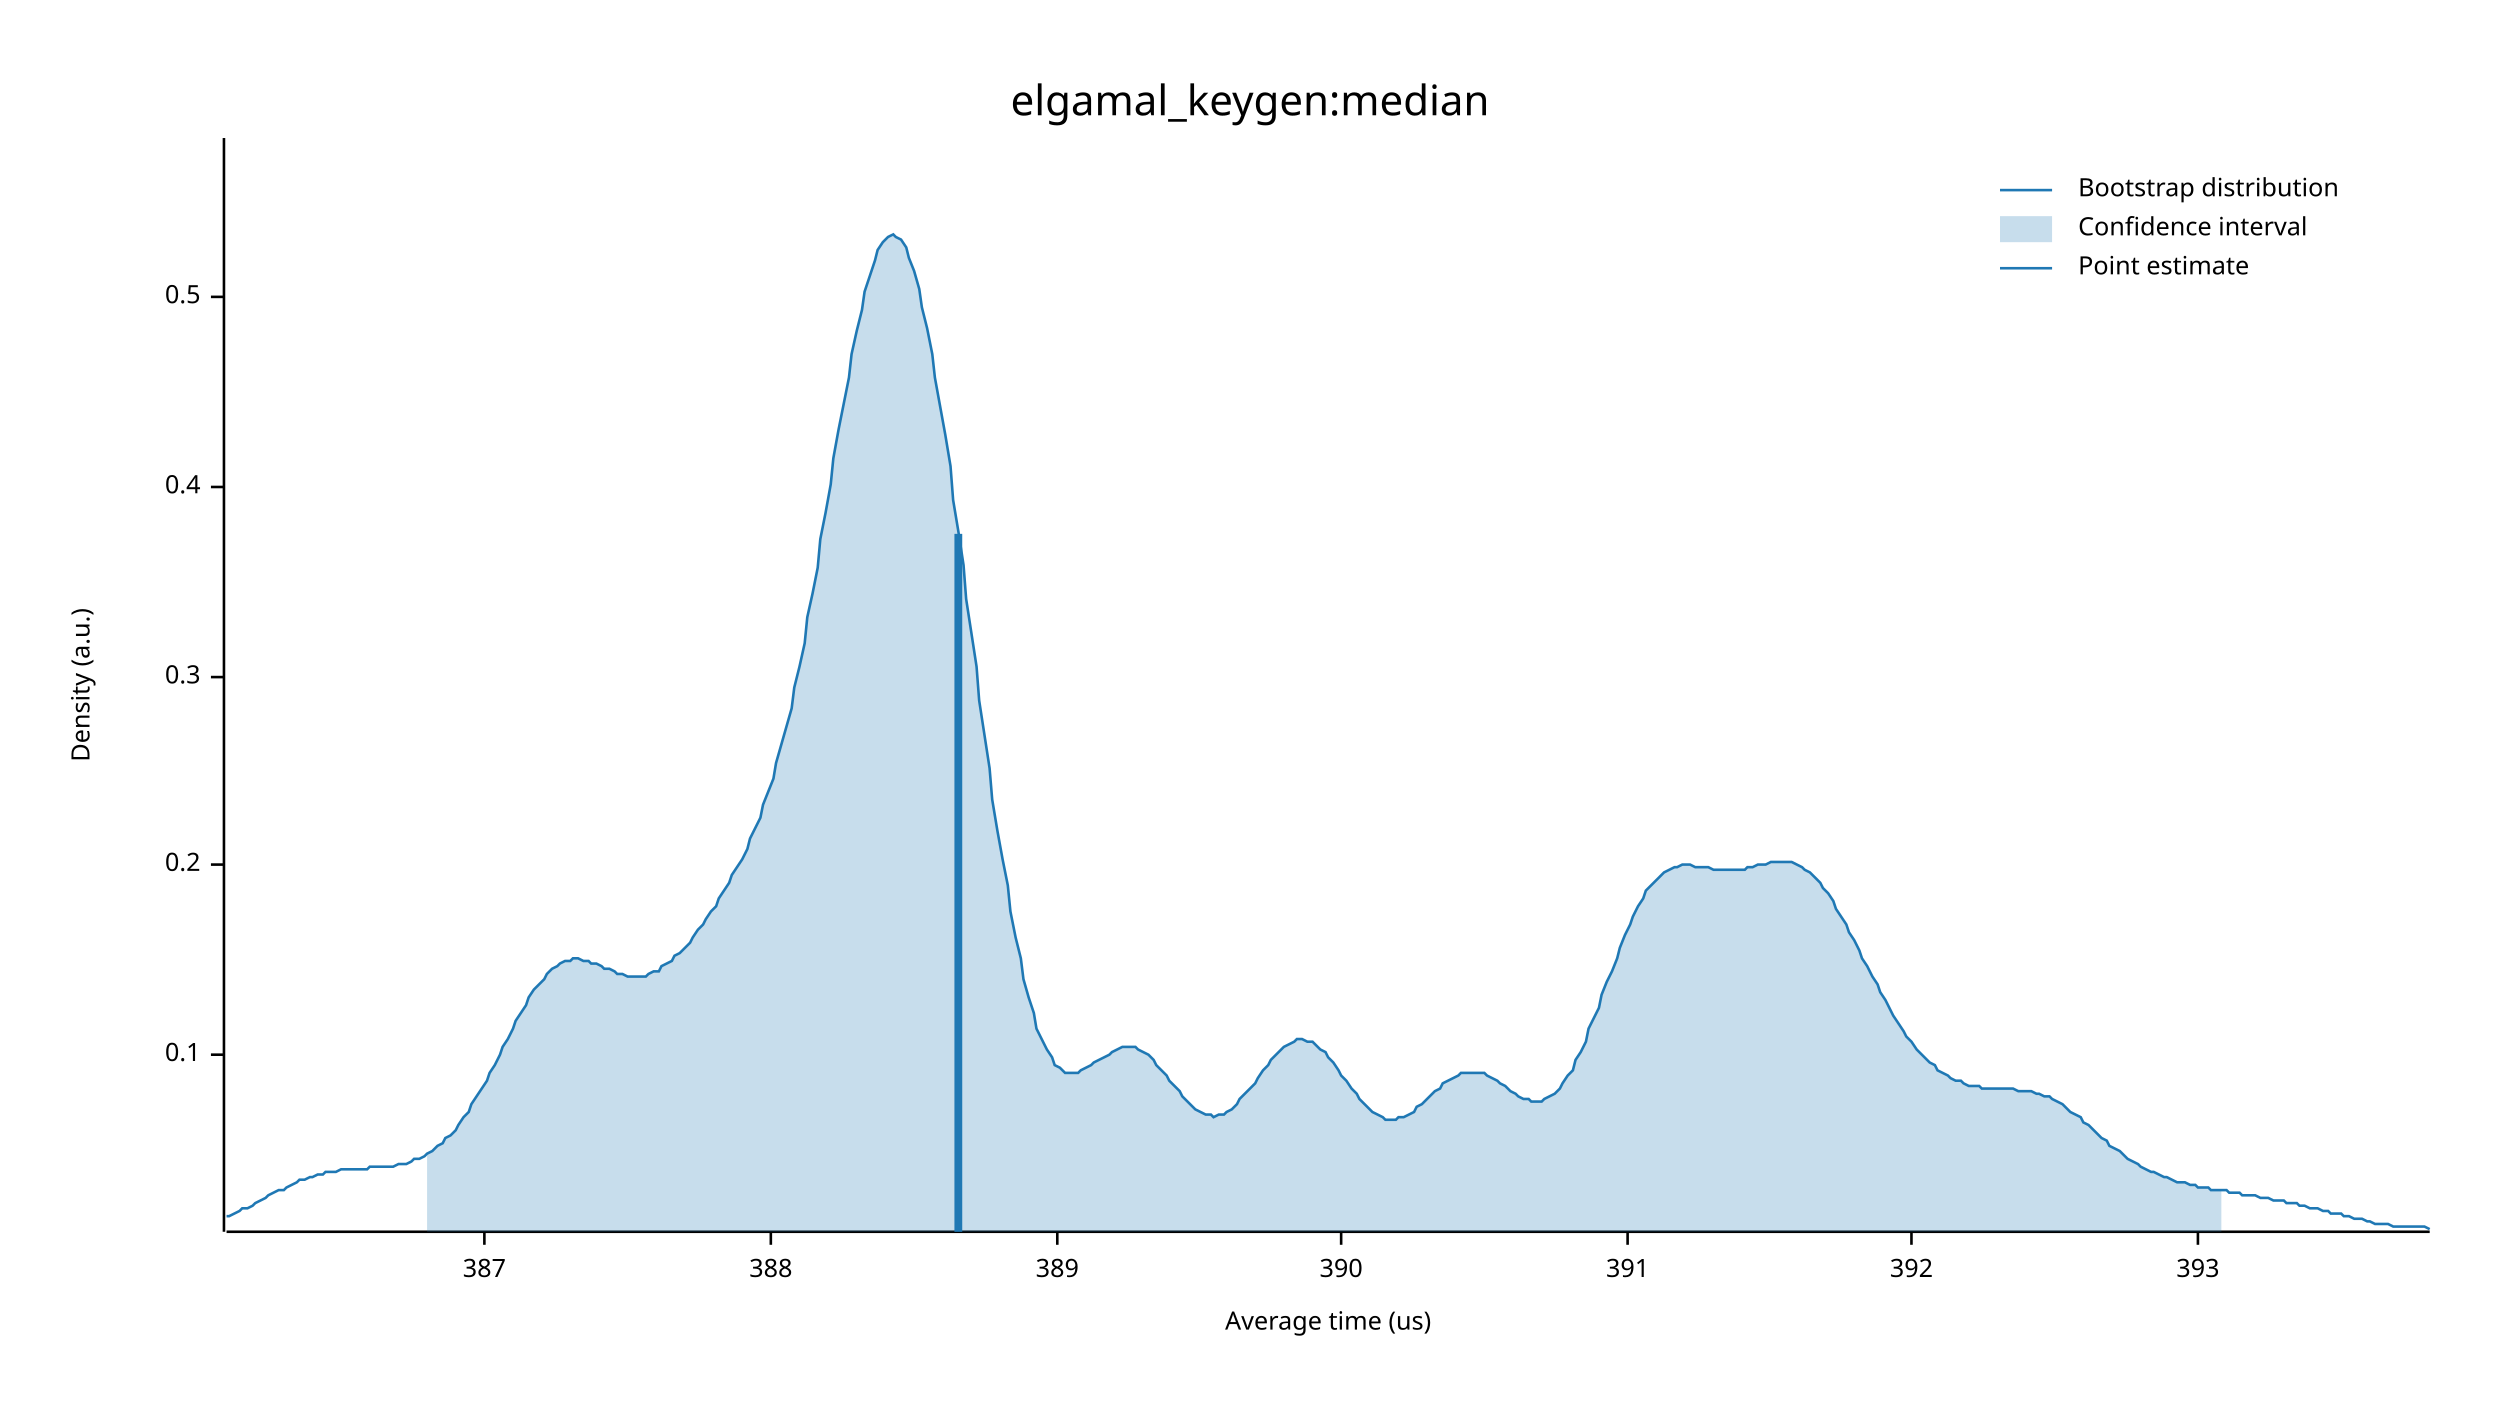
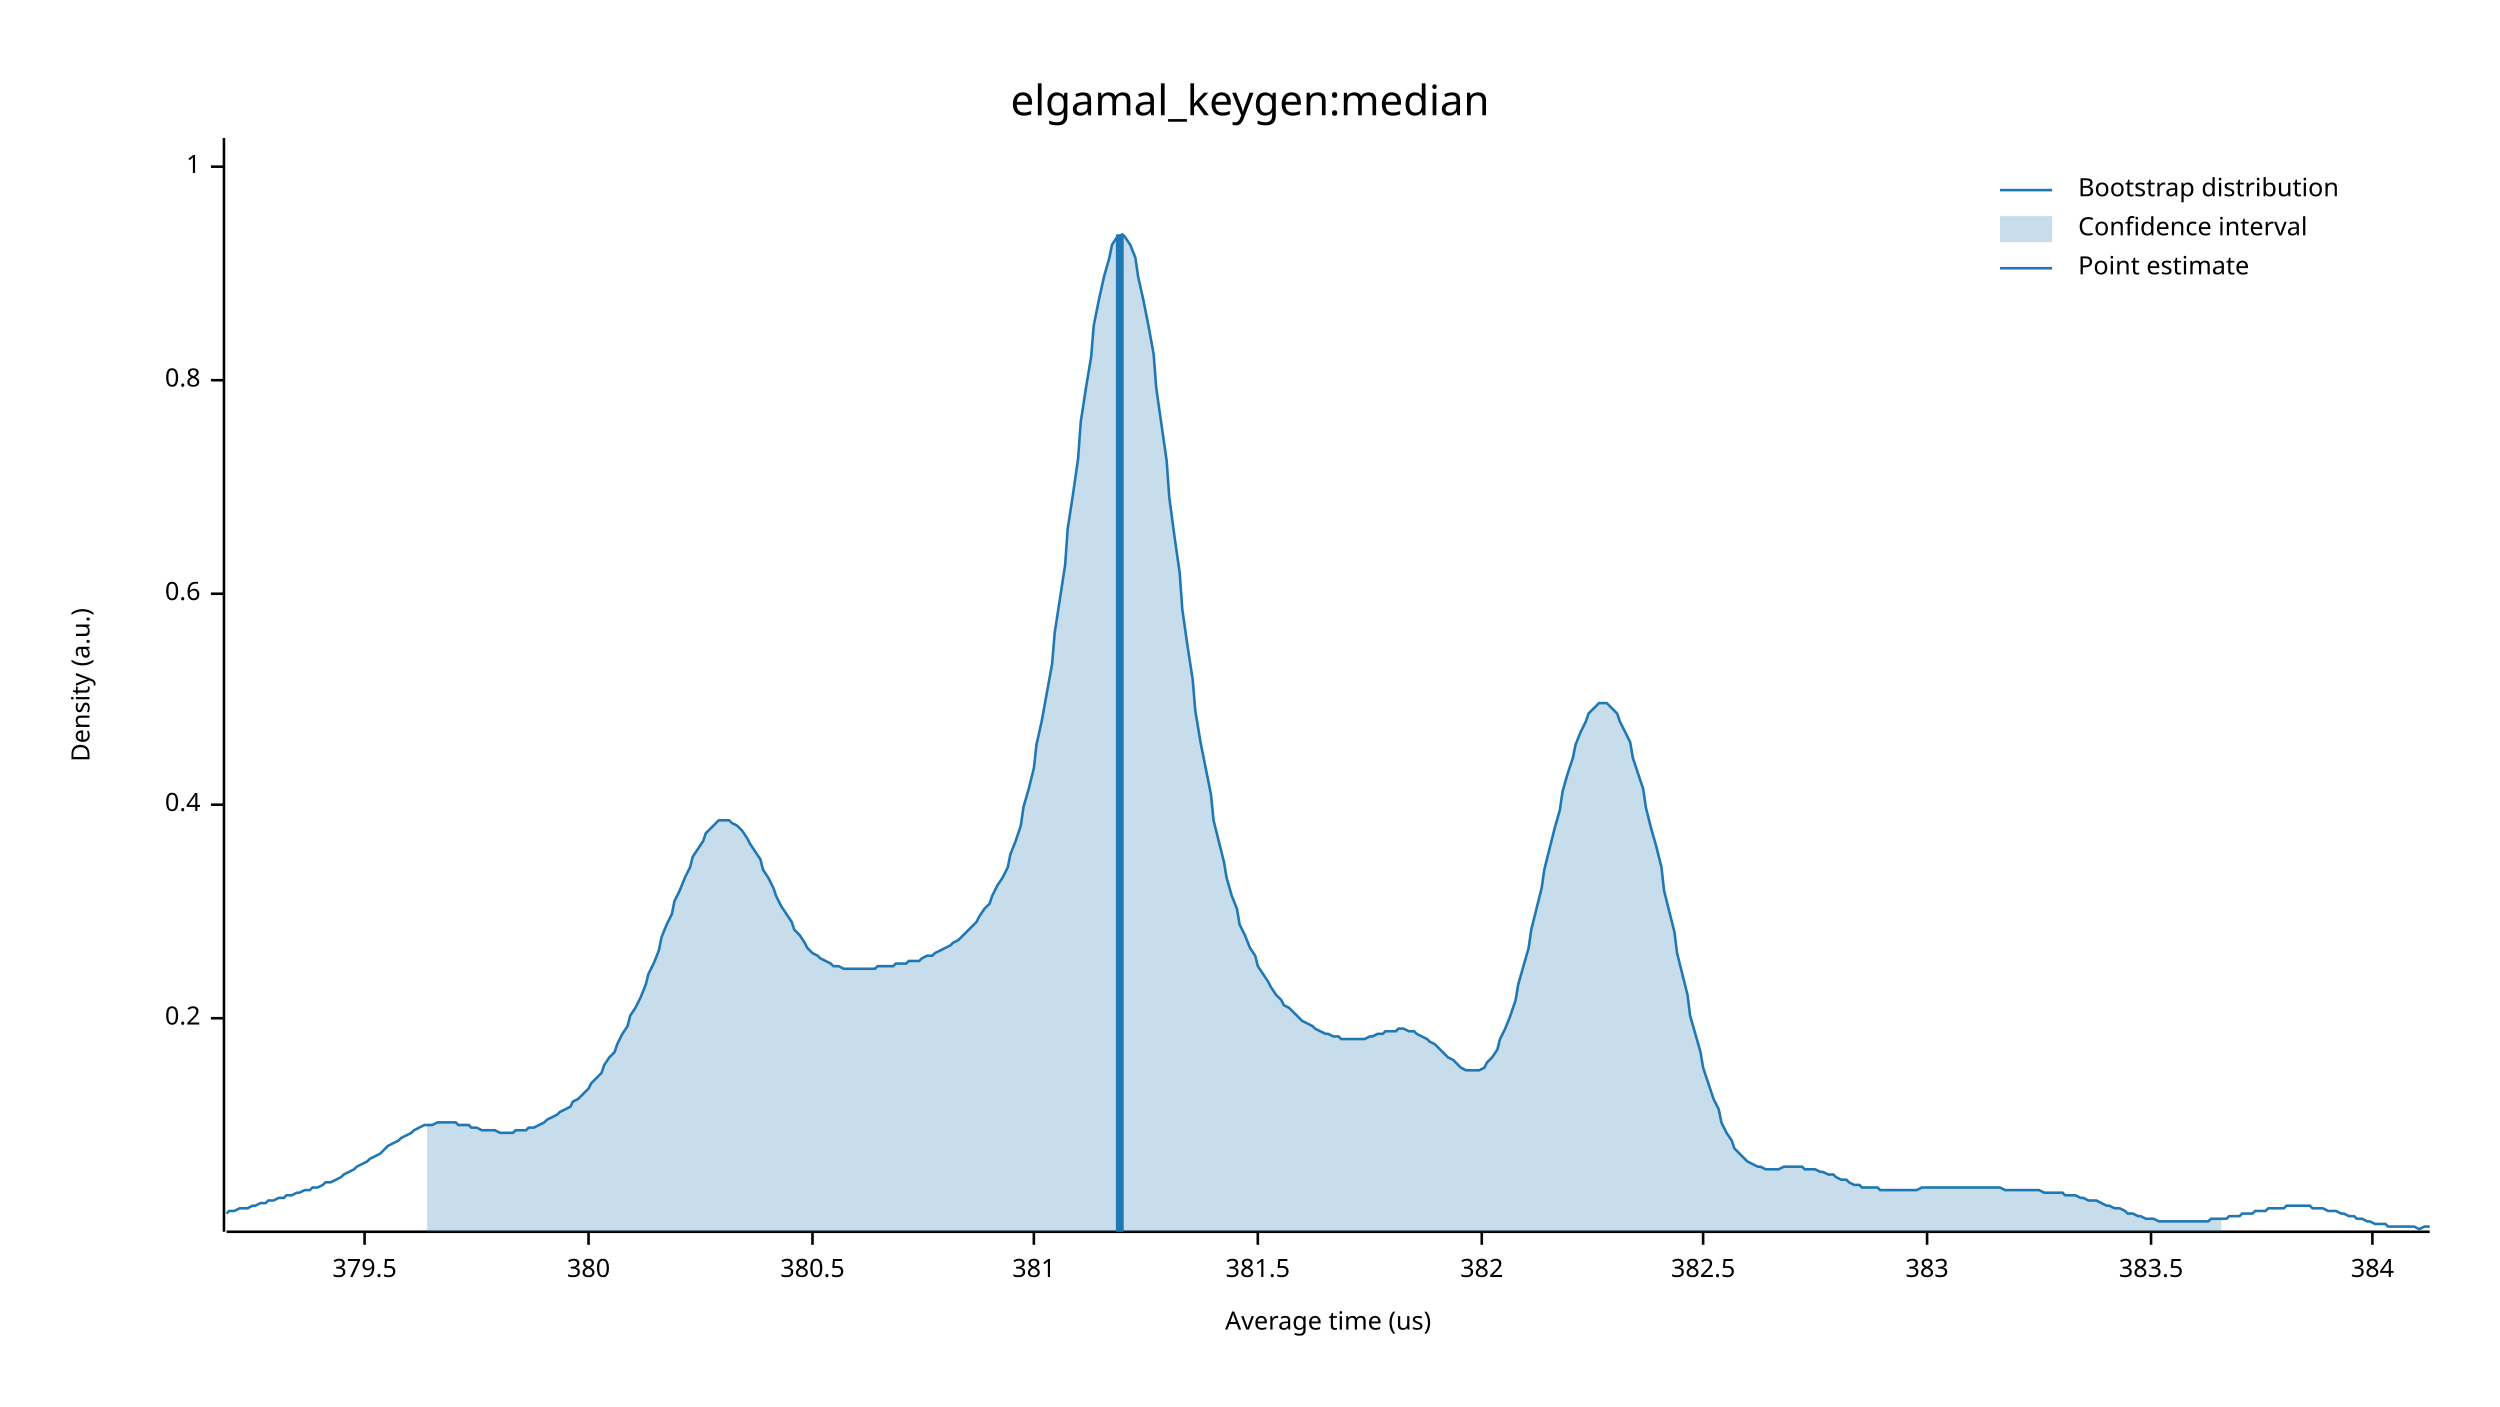
<svg xmlns="http://www.w3.org/2000/svg" width="960" height="540" viewBox="0 0 960 540">
  <text x="480" y="32" dy="0.76em" text-anchor="middle" font-family="sans-serif" font-size="16.129" opacity="1" fill="#000000">
elgamal_keygen:median
</text>
  <text x="27" y="263" dy="0.76em" text-anchor="middle" font-family="sans-serif" font-size="9.677" opacity="1" fill="#000000" transform="rotate(270, 27, 263)">
Density (a.u.)
</text>
  <text x="510" y="513" dy="-0.5ex" text-anchor="middle" font-family="sans-serif" font-size="9.677" opacity="1" fill="#000000">
Average time (us)
</text>
  <polyline fill="none" opacity="1" stroke="#000000" stroke-width="1" points="86,53 86,473 " />
-   <text x="77" y="405" dy="0.5ex" text-anchor="end" font-family="sans-serif" font-size="9.677" opacity="1" fill="#000000">
- 0.1
- </text>
-   <polyline fill="none" opacity="1" stroke="#000000" stroke-width="1" points="81,405 86,405 " />
-   <text x="77" y="332" dy="0.5ex" text-anchor="end" font-family="sans-serif" font-size="9.677" opacity="1" fill="#000000">
+   <text x="77" y="391" dy="0.5ex" text-anchor="end" font-family="sans-serif" font-size="9.677" opacity="1" fill="#000000">
0.2
</text>
-   <polyline fill="none" opacity="1" stroke="#000000" stroke-width="1" points="81,332 86,332 " />
-   <text x="77" y="260" dy="0.5ex" text-anchor="end" font-family="sans-serif" font-size="9.677" opacity="1" fill="#000000">
- 0.3
- </text>
-   <polyline fill="none" opacity="1" stroke="#000000" stroke-width="1" points="81,260 86,260 " />
-   <text x="77" y="187" dy="0.5ex" text-anchor="end" font-family="sans-serif" font-size="9.677" opacity="1" fill="#000000">
+   <polyline fill="none" opacity="1" stroke="#000000" stroke-width="1" points="81,391 86,391 " />
+   <text x="77" y="309" dy="0.5ex" text-anchor="end" font-family="sans-serif" font-size="9.677" opacity="1" fill="#000000">
0.4
</text>
-   <polyline fill="none" opacity="1" stroke="#000000" stroke-width="1" points="81,187 86,187 " />
-   <text x="77" y="114" dy="0.5ex" text-anchor="end" font-family="sans-serif" font-size="9.677" opacity="1" fill="#000000">
- 0.5
+   <polyline fill="none" opacity="1" stroke="#000000" stroke-width="1" points="81,309 86,309 " />
+   <text x="77" y="228" dy="0.5ex" text-anchor="end" font-family="sans-serif" font-size="9.677" opacity="1" fill="#000000">
+ 0.6
</text>
-   <polyline fill="none" opacity="1" stroke="#000000" stroke-width="1" points="81,114 86,114 " />
+   <polyline fill="none" opacity="1" stroke="#000000" stroke-width="1" points="81,228 86,228 " />
+   <text x="77" y="146" dy="0.5ex" text-anchor="end" font-family="sans-serif" font-size="9.677" opacity="1" fill="#000000">
+ 0.8
+ </text>
+   <polyline fill="none" opacity="1" stroke="#000000" stroke-width="1" points="81,146 86,146 " />
+   <text x="77" y="64" dy="0.5ex" text-anchor="end" font-family="sans-serif" font-size="9.677" opacity="1" fill="#000000">
+ 1
+ </text>
+   <polyline fill="none" opacity="1" stroke="#000000" stroke-width="1" points="81,64 86,64 " />
  <polyline fill="none" opacity="1" stroke="#000000" stroke-width="1" points="87,473 933,473 " />
-   <text x="186" y="483" dy="0.76em" text-anchor="middle" font-family="sans-serif" font-size="9.677" opacity="1" fill="#000000">
- 387
+   <text x="140" y="483" dy="0.76em" text-anchor="middle" font-family="sans-serif" font-size="9.677" opacity="1" fill="#000000">
+ 379.5
</text>
-   <polyline fill="none" opacity="1" stroke="#000000" stroke-width="1" points="186,473 186,478 " />
-   <text x="296" y="483" dy="0.76em" text-anchor="middle" font-family="sans-serif" font-size="9.677" opacity="1" fill="#000000">
- 388
+   <polyline fill="none" opacity="1" stroke="#000000" stroke-width="1" points="140,473 140,478 " />
+   <text x="226" y="483" dy="0.76em" text-anchor="middle" font-family="sans-serif" font-size="9.677" opacity="1" fill="#000000">
+ 380
</text>
-   <polyline fill="none" opacity="1" stroke="#000000" stroke-width="1" points="296,473 296,478 " />
-   <text x="406" y="483" dy="0.76em" text-anchor="middle" font-family="sans-serif" font-size="9.677" opacity="1" fill="#000000">
- 389
+   <polyline fill="none" opacity="1" stroke="#000000" stroke-width="1" points="226,473 226,478 " />
+   <text x="312" y="483" dy="0.76em" text-anchor="middle" font-family="sans-serif" font-size="9.677" opacity="1" fill="#000000">
+ 380.5
</text>
-   <polyline fill="none" opacity="1" stroke="#000000" stroke-width="1" points="406,473 406,478 " />
-   <text x="515" y="483" dy="0.76em" text-anchor="middle" font-family="sans-serif" font-size="9.677" opacity="1" fill="#000000">
- 390
+   <polyline fill="none" opacity="1" stroke="#000000" stroke-width="1" points="312,473 312,478 " />
+   <text x="397" y="483" dy="0.76em" text-anchor="middle" font-family="sans-serif" font-size="9.677" opacity="1" fill="#000000">
+ 381
</text>
-   <polyline fill="none" opacity="1" stroke="#000000" stroke-width="1" points="515,473 515,478 " />
-   <text x="625" y="483" dy="0.76em" text-anchor="middle" font-family="sans-serif" font-size="9.677" opacity="1" fill="#000000">
- 391
+   <polyline fill="none" opacity="1" stroke="#000000" stroke-width="1" points="397,473 397,478 " />
+   <text x="483" y="483" dy="0.76em" text-anchor="middle" font-family="sans-serif" font-size="9.677" opacity="1" fill="#000000">
+ 381.5
</text>
-   <polyline fill="none" opacity="1" stroke="#000000" stroke-width="1" points="625,473 625,478 " />
-   <text x="734" y="483" dy="0.76em" text-anchor="middle" font-family="sans-serif" font-size="9.677" opacity="1" fill="#000000">
- 392
+   <polyline fill="none" opacity="1" stroke="#000000" stroke-width="1" points="483,473 483,478 " />
+   <text x="569" y="483" dy="0.76em" text-anchor="middle" font-family="sans-serif" font-size="9.677" opacity="1" fill="#000000">
+ 382
</text>
-   <polyline fill="none" opacity="1" stroke="#000000" stroke-width="1" points="734,473 734,478 " />
-   <text x="844" y="483" dy="0.76em" text-anchor="middle" font-family="sans-serif" font-size="9.677" opacity="1" fill="#000000">
- 393
+   <polyline fill="none" opacity="1" stroke="#000000" stroke-width="1" points="569,473 569,478 " />
+   <text x="654" y="483" dy="0.76em" text-anchor="middle" font-family="sans-serif" font-size="9.677" opacity="1" fill="#000000">
+ 382.5
</text>
-   <polyline fill="none" opacity="1" stroke="#000000" stroke-width="1" points="844,473 844,478 " />
-   <polyline fill="none" opacity="1" stroke="#1F78B4" stroke-width="1" points="87,467 88,467 90,466 92,465 93,464 95,464 97,463 98,462 100,461 102,460 103,459 105,458 107,457 109,457 110,456 112,455 114,454 115,453 117,453 119,452 120,452 122,451 124,451 125,450 127,450 129,450 131,449 132,449 134,449 136,449 137,449 139,449 141,449 142,448 144,448 146,448 148,448 149,448 151,448 153,447 154,447 156,447 158,446 159,445 161,445 163,444 164,443 166,442 168,440 170,439 171,437 173,436 175,434 176,432 178,429 180,427 181,424 183,421 185,418 187,415 188,412 190,409 192,405 193,402 195,399 197,395 198,392 200,389 202,386 203,383 205,380 207,378 209,376 210,374 212,372 214,371 215,370 217,369 219,369 220,368 222,368 224,369 226,369 227,370 229,370 231,371 232,372 234,372 236,373 237,374 239,374 241,375 242,375 244,375 246,375 248,375 249,374 251,373 253,373 254,371 256,370 258,369 259,367 261,366 263,364 265,362 266,360 268,357 270,355 271,353 273,350 275,348 276,345 278,342 280,339 281,336 283,333 285,330 287,326 288,322 290,318 292,314 293,309 295,304 297,299 298,293 300,286 302,279 304,272 305,264 307,256 309,247 310,237 312,228 314,218 315,207 317,197 319,186 320,176 322,165 324,155 326,145 327,136 329,127 331,119 332,112 334,106 336,100 337,96 339,93 341,91 343,90 344,91 346,92 348,95 349,99 351,104 353,111 354,118 356,126 358,136 359,145 361,156 363,167 365,179 366,192 368,204 370,217 371,230 373,243 375,256 376,269 378,282 380,295 381,307 383,319 385,330 387,340 388,350 390,360 392,368 393,376 395,383 397,389 398,395 400,399 402,403 404,406 405,409 407,410 409,412 410,412 412,412 414,412 415,411 417,410 419,409 420,408 422,407 424,406 426,405 427,404 429,403 431,402 432,402 434,402 436,402 437,403 439,404 441,405 443,407 444,409 446,411 448,413 449,415 451,417 453,419 454,421 456,423 458,425 459,426 461,427 463,428 465,428 466,429 468,428 470,428 471,427 473,426 475,424 476,422 478,420 480,418 482,416 483,414 485,411 487,409 488,407 490,405 492,403 493,402 495,401 497,400 498,399 500,399 502,400 504,400 505,401 507,403 509,404 510,406 512,408 514,411 515,413 517,415 519,418 521,420 522,422 524,424 526,426 527,427 529,428 531,429 532,430 534,430 536,430 537,429 539,429 541,428 543,427 544,425 546,424 548,422 549,421 551,419 553,418 554,416 556,415 558,414 560,413 561,412 563,412 565,412 566,412 568,412 570,412 571,413 573,414 575,415 576,416 578,417 580,419 582,420 583,421 585,422 587,422 588,423 590,423 592,423 593,422 595,421 597,420 599,418 600,416 602,413 604,411 605,407 607,404 609,400 610,395 612,391 614,387 615,382 617,377 619,373 621,368 622,364 624,359 626,355 627,352 629,348 631,345 632,342 634,340 636,338 638,336 639,335 641,334 643,333 644,333 646,332 648,332 649,332 651,333 653,333 654,333 656,333 658,334 660,334 661,334 663,334 665,334 666,334 668,334 670,334 671,333 673,333 675,332 676,332 678,332 680,331 682,331 683,331 685,331 687,331 688,331 690,332 692,333 693,334 695,335 697,337 699,339 700,341 702,343 704,346 705,349 707,352 709,355 710,358 712,361 714,365 715,368 717,371 719,375 721,378 722,381 724,384 726,388 727,390 729,393 731,396 732,398 734,400 736,403 738,405 739,406 741,408 743,409 744,411 746,412 748,413 749,414 751,415 753,415 754,416 756,417 758,417 760,417 761,418 763,418 765,418 766,418 768,418 770,418 771,418 773,418 775,419 777,419 778,419 780,419 782,420 783,420 785,421 787,421 788,422 790,423 792,424 793,425 795,427 797,428 799,429 800,431 802,432 804,434 805,435 807,437 809,438 810,440 812,441 814,442 816,444 817,445 819,446 821,447 822,448 824,449 826,450 827,450 829,451 831,452 832,452 834,453 836,454 838,454 839,454 841,455 843,455 844,456 846,456 848,456 849,457 851,457 853,457 855,457 856,458 858,458 860,458 861,459 863,459 865,459 866,459 868,460 870,460 871,460 873,461 875,461 877,461 878,462 880,462 882,462 883,463 885,463 887,464 888,464 890,464 892,465 894,465 895,466 897,466 899,466 900,467 902,467 904,468 905,468 907,468 909,469 910,469 912,470 914,470 916,470 917,470 919,471 921,471 922,471 924,471 926,471 927,471 929,471 931,471 933,472 " />
-   <polygon opacity="0.25" fill="#1F78B4" points="164,443 166,442 168,440 170,439 171,437 173,436 175,434 176,432 178,429 180,427 181,424 183,421 185,418 187,415 188,412 190,409 192,405 193,402 195,399 197,395 198,392 200,389 202,386 203,383 205,380 207,378 209,376 210,374 212,372 214,371 215,370 217,369 219,369 220,368 222,368 224,369 226,369 227,370 229,370 231,371 232,372 234,372 236,373 237,374 239,374 241,375 242,375 244,375 246,375 248,375 249,374 251,373 253,373 254,371 256,370 258,369 259,367 261,366 263,364 265,362 266,360 268,357 270,355 271,353 273,350 275,348 276,345 278,342 280,339 281,336 283,333 285,330 287,326 288,322 290,318 292,314 293,309 295,304 297,299 298,293 300,286 302,279 304,272 305,264 307,256 309,247 310,237 312,228 314,218 315,207 317,197 319,186 320,176 322,165 324,155 326,145 327,136 329,127 331,119 332,112 334,106 336,100 337,96 339,93 341,91 343,90 344,91 346,92 348,95 349,99 351,104 353,111 354,118 356,126 358,136 359,145 361,156 363,167 365,179 366,192 368,204 370,217 371,230 373,243 375,256 376,269 378,282 380,295 381,307 383,319 385,330 387,340 388,350 390,360 392,368 393,376 395,383 397,389 398,395 400,399 402,403 404,406 405,409 407,410 409,412 410,412 412,412 414,412 415,411 417,410 419,409 420,408 422,407 424,406 426,405 427,404 429,403 431,402 432,402 434,402 436,402 437,403 439,404 441,405 443,407 444,409 446,411 448,413 449,415 451,417 453,419 454,421 456,423 458,425 459,426 461,427 463,428 465,428 466,429 468,428 470,428 471,427 473,426 475,424 476,422 478,420 480,418 482,416 483,414 485,411 487,409 488,407 490,405 492,403 493,402 495,401 497,400 498,399 500,399 502,400 504,400 505,401 507,403 509,404 510,406 512,408 514,411 515,413 517,415 519,418 521,420 522,422 524,424 526,426 527,427 529,428 531,429 532,430 534,430 536,430 537,429 539,429 541,428 543,427 544,425 546,424 548,422 549,421 551,419 553,418 554,416 556,415 558,414 560,413 561,412 563,412 565,412 566,412 568,412 570,412 571,413 573,414 575,415 576,416 578,417 580,419 582,420 583,421 585,422 587,422 588,423 590,423 592,423 593,422 595,421 597,420 599,418 600,416 602,413 604,411 605,407 607,404 609,400 610,395 612,391 614,387 615,382 617,377 619,373 621,368 622,364 624,359 626,355 627,352 629,348 631,345 632,342 634,340 636,338 638,336 639,335 641,334 643,333 644,333 646,332 648,332 649,332 651,333 653,333 654,333 656,333 658,334 660,334 661,334 663,334 665,334 666,334 668,334 670,334 671,333 673,333 675,332 676,332 678,332 680,331 682,331 683,331 685,331 687,331 688,331 690,332 692,333 693,334 695,335 697,337 699,339 700,341 702,343 704,346 705,349 707,352 709,355 710,358 712,361 714,365 715,368 717,371 719,375 721,378 722,381 724,384 726,388 727,390 729,393 731,396 732,398 734,400 736,403 738,405 739,406 741,408 743,409 744,411 746,412 748,413 749,414 751,415 753,415 754,416 756,417 758,417 760,417 761,418 763,418 765,418 766,418 768,418 770,418 771,418 773,418 775,419 777,419 778,419 780,419 782,420 783,420 785,421 787,421 788,422 790,423 792,424 793,425 795,427 797,428 799,429 800,431 802,432 804,434 805,435 807,437 809,438 810,440 812,441 814,442 816,444 817,445 819,446 821,447 822,448 824,449 826,450 827,450 829,451 831,452 832,452 834,453 836,454 838,454 839,454 841,455 843,455 844,456 846,456 848,456 849,457 851,457 853,457 853,473 164,473 " />
-   <polyline fill="none" opacity="1" stroke="#1F78B4" stroke-width="3" points="368,473 368,205 " />
+   <polyline fill="none" opacity="1" stroke="#000000" stroke-width="1" points="654,473 654,478 " />
+   <text x="740" y="483" dy="0.76em" text-anchor="middle" font-family="sans-serif" font-size="9.677" opacity="1" fill="#000000">
+ 383
+ </text>
+   <polyline fill="none" opacity="1" stroke="#000000" stroke-width="1" points="740,473 740,478 " />
+   <text x="826" y="483" dy="0.76em" text-anchor="middle" font-family="sans-serif" font-size="9.677" opacity="1" fill="#000000">
+ 383.5
+ </text>
+   <polyline fill="none" opacity="1" stroke="#000000" stroke-width="1" points="826,473 826,478 " />
+   <text x="911" y="483" dy="0.76em" text-anchor="middle" font-family="sans-serif" font-size="9.677" opacity="1" fill="#000000">
+ 384
+ </text>
+   <polyline fill="none" opacity="1" stroke="#000000" stroke-width="1" points="911,473 911,478 " />
+   <polyline fill="none" opacity="1" stroke="#1F78B4" stroke-width="1" points="87,466 88,465 90,465 92,464 93,464 95,464 97,463 98,463 100,462 102,462 103,461 105,461 107,460 109,460 110,459 112,459 114,458 115,458 117,457 119,457 120,456 122,456 124,455 125,454 127,454 129,453 131,452 132,451 134,450 136,449 137,448 139,447 141,446 142,445 144,444 146,443 148,441 149,440 151,439 153,438 154,437 156,436 158,435 159,434 161,433 163,432 164,432 166,432 168,431 170,431 171,431 173,431 175,431 176,432 178,432 180,432 181,433 183,433 185,434 187,434 188,434 190,434 192,435 193,435 195,435 197,435 198,434 200,434 202,434 203,433 205,433 207,432 209,431 210,430 212,429 214,428 215,427 217,426 219,425 220,423 222,422 224,420 226,418 227,416 229,414 231,412 232,409 234,406 236,404 237,401 239,397 241,394 242,390 244,387 246,383 248,378 249,374 251,370 253,365 254,360 256,355 258,351 259,346 261,342 263,337 265,333 266,329 268,326 270,323 271,320 273,318 275,316 276,315 278,315 280,315 281,316 283,317 285,319 287,322 288,324 290,327 292,330 293,334 295,337 297,341 298,344 300,348 302,351 304,354 305,357 307,359 309,362 310,364 312,366 314,367 315,368 317,369 319,370 320,371 322,371 324,372 326,372 327,372 329,372 331,372 332,372 334,372 336,372 337,371 339,371 341,371 343,371 344,370 346,370 348,370 349,369 351,369 353,369 354,368 356,367 358,367 359,366 361,365 363,364 365,363 366,362 368,361 370,359 371,358 373,356 375,354 376,352 378,349 380,347 381,344 383,340 385,337 387,333 388,328 390,323 392,317 393,310 395,303 397,295 398,286 400,277 402,266 404,255 405,243 407,230 409,217 410,203 412,190 414,176 415,162 417,149 419,137 420,125 422,115 424,106 426,99 427,94 429,91 431,90 432,91 434,94 436,99 437,106 439,115 441,125 443,136 444,149 446,163 448,177 449,191 451,206 453,220 454,234 456,248 458,261 459,273 461,285 463,295 465,305 466,315 468,323 470,331 471,337 473,344 475,349 476,355 478,359 480,364 482,367 483,371 485,374 487,377 488,379 490,382 492,384 493,386 495,387 497,389 498,390 500,392 502,393 504,394 505,395 507,396 509,397 510,397 512,398 514,398 515,399 517,399 519,399 521,399 522,399 524,399 526,398 527,398 529,397 531,397 532,396 534,396 536,396 537,395 539,395 541,396 543,396 544,397 546,398 548,399 549,400 551,401 553,403 554,404 556,406 558,407 560,409 561,410 563,411 565,411 566,411 568,411 570,410 571,408 573,406 575,403 576,399 578,395 580,390 582,384 583,378 585,371 587,364 588,357 590,349 592,341 593,334 595,326 597,318 599,311 600,304 602,297 604,291 605,286 607,281 609,277 610,274 612,272 614,270 615,270 617,270 619,272 621,274 622,277 624,281 626,285 627,291 629,297 631,303 632,310 634,318 636,325 638,333 639,342 641,350 643,358 644,366 646,374 648,382 649,390 651,397 653,404 654,410 656,416 658,422 660,426 661,431 663,435 665,438 666,441 668,443 670,445 671,446 673,447 675,448 676,448 678,449 680,449 682,449 683,449 685,448 687,448 688,448 690,448 692,448 693,449 695,449 697,449 699,450 700,450 702,451 704,451 705,452 707,453 709,453 710,454 712,455 714,455 715,456 717,456 719,456 721,456 722,457 724,457 726,457 727,457 729,457 731,457 732,457 734,457 736,457 738,456 739,456 741,456 743,456 744,456 746,456 748,456 749,456 751,456 753,456 754,456 756,456 758,456 760,456 761,456 763,456 765,456 766,456 768,456 770,457 771,457 773,457 775,457 777,457 778,457 780,457 782,457 783,457 785,458 787,458 788,458 790,458 792,458 793,459 795,459 797,459 799,460 800,460 802,461 804,461 805,461 807,462 809,463 810,463 812,464 814,464 816,465 817,466 819,466 821,467 822,467 824,468 826,468 827,468 829,469 831,469 832,469 834,469 836,469 838,469 839,469 841,469 843,469 844,469 846,469 848,469 849,468 851,468 853,468 855,468 856,467 858,467 860,467 861,466 863,466 865,466 866,465 868,465 870,465 871,464 873,464 875,464 877,464 878,463 880,463 882,463 883,463 885,463 887,463 888,464 890,464 892,464 894,465 895,465 897,465 899,466 900,466 902,467 904,467 905,468 907,468 909,469 910,469 912,470 914,470 916,470 917,471 919,471 921,471 922,471 924,471 926,471 927,471 929,472 931,471 933,471 " />
+   <polygon opacity="0.25" fill="#1F78B4" points="164,432 166,432 168,431 170,431 171,431 173,431 175,431 176,432 178,432 180,432 181,433 183,433 185,434 187,434 188,434 190,434 192,435 193,435 195,435 197,435 198,434 200,434 202,434 203,433 205,433 207,432 209,431 210,430 212,429 214,428 215,427 217,426 219,425 220,423 222,422 224,420 226,418 227,416 229,414 231,412 232,409 234,406 236,404 237,401 239,397 241,394 242,390 244,387 246,383 248,378 249,374 251,370 253,365 254,360 256,355 258,351 259,346 261,342 263,337 265,333 266,329 268,326 270,323 271,320 273,318 275,316 276,315 278,315 280,315 281,316 283,317 285,319 287,322 288,324 290,327 292,330 293,334 295,337 297,341 298,344 300,348 302,351 304,354 305,357 307,359 309,362 310,364 312,366 314,367 315,368 317,369 319,370 320,371 322,371 324,372 326,372 327,372 329,372 331,372 332,372 334,372 336,372 337,371 339,371 341,371 343,371 344,370 346,370 348,370 349,369 351,369 353,369 354,368 356,367 358,367 359,366 361,365 363,364 365,363 366,362 368,361 370,359 371,358 373,356 375,354 376,352 378,349 380,347 381,344 383,340 385,337 387,333 388,328 390,323 392,317 393,310 395,303 397,295 398,286 400,277 402,266 404,255 405,243 407,230 409,217 410,203 412,190 414,176 415,162 417,149 419,137 420,125 422,115 424,106 426,99 427,94 429,91 431,90 432,91 434,94 436,99 437,106 439,115 441,125 443,136 444,149 446,163 448,177 449,191 451,206 453,220 454,234 456,248 458,261 459,273 461,285 463,295 465,305 466,315 468,323 470,331 471,337 473,344 475,349 476,355 478,359 480,364 482,367 483,371 485,374 487,377 488,379 490,382 492,384 493,386 495,387 497,389 498,390 500,392 502,393 504,394 505,395 507,396 509,397 510,397 512,398 514,398 515,399 517,399 519,399 521,399 522,399 524,399 526,398 527,398 529,397 531,397 532,396 534,396 536,396 537,395 539,395 541,396 543,396 544,397 546,398 548,399 549,400 551,401 553,403 554,404 556,406 558,407 560,409 561,410 563,411 565,411 566,411 568,411 570,410 571,408 573,406 575,403 576,399 578,395 580,390 582,384 583,378 585,371 587,364 588,357 590,349 592,341 593,334 595,326 597,318 599,311 600,304 602,297 604,291 605,286 607,281 609,277 610,274 612,272 614,270 615,270 617,270 619,272 621,274 622,277 624,281 626,285 627,291 629,297 631,303 632,310 634,318 636,325 638,333 639,342 641,350 643,358 644,366 646,374 648,382 649,390 651,397 653,404 654,410 656,416 658,422 660,426 661,431 663,435 665,438 666,441 668,443 670,445 671,446 673,447 675,448 676,448 678,449 680,449 682,449 683,449 685,448 687,448 688,448 690,448 692,448 693,449 695,449 697,449 699,450 700,450 702,451 704,451 705,452 707,453 709,453 710,454 712,455 714,455 715,456 717,456 719,456 721,456 722,457 724,457 726,457 727,457 729,457 731,457 732,457 734,457 736,457 738,456 739,456 741,456 743,456 744,456 746,456 748,456 749,456 751,456 753,456 754,456 756,456 758,456 760,456 761,456 763,456 765,456 766,456 768,456 770,457 771,457 773,457 775,457 777,457 778,457 780,457 782,457 783,457 785,458 787,458 788,458 790,458 792,458 793,459 795,459 797,459 799,460 800,460 802,461 804,461 805,461 807,462 809,463 810,463 812,464 814,464 816,465 817,466 819,466 821,467 822,467 824,468 826,468 827,468 829,469 831,469 832,469 834,469 836,469 838,469 839,469 841,469 843,469 844,469 846,469 848,469 849,468 851,468 853,468 853,473 164,473 " />
+   <polyline fill="none" opacity="1" stroke="#1F78B4" stroke-width="3" points="430,473 430,90 " />
  <text x="798" y="68" dy="0.76em" text-anchor="start" font-family="sans-serif" font-size="9.677" opacity="1" fill="#000000">
Bootstrap distribution
</text>
  <text x="798" y="83" dy="0.76em" text-anchor="start" font-family="sans-serif" font-size="9.677" opacity="1" fill="#000000">
Confidence interval
</text>
  <text x="798" y="98" dy="0.76em" text-anchor="start" font-family="sans-serif" font-size="9.677" opacity="1" fill="#000000">
Point estimate
</text>
  <polyline fill="none" opacity="1" stroke="#1F78B4" stroke-width="1" points="768,73 788,73 " />
  <rect x="768" y="83" width="20" height="10" opacity="0.25" fill="#1F78B4" stroke="none" />
  <polyline fill="none" opacity="1" stroke="#1F78B4" stroke-width="1" points="768,103 788,103 " />
</svg>
